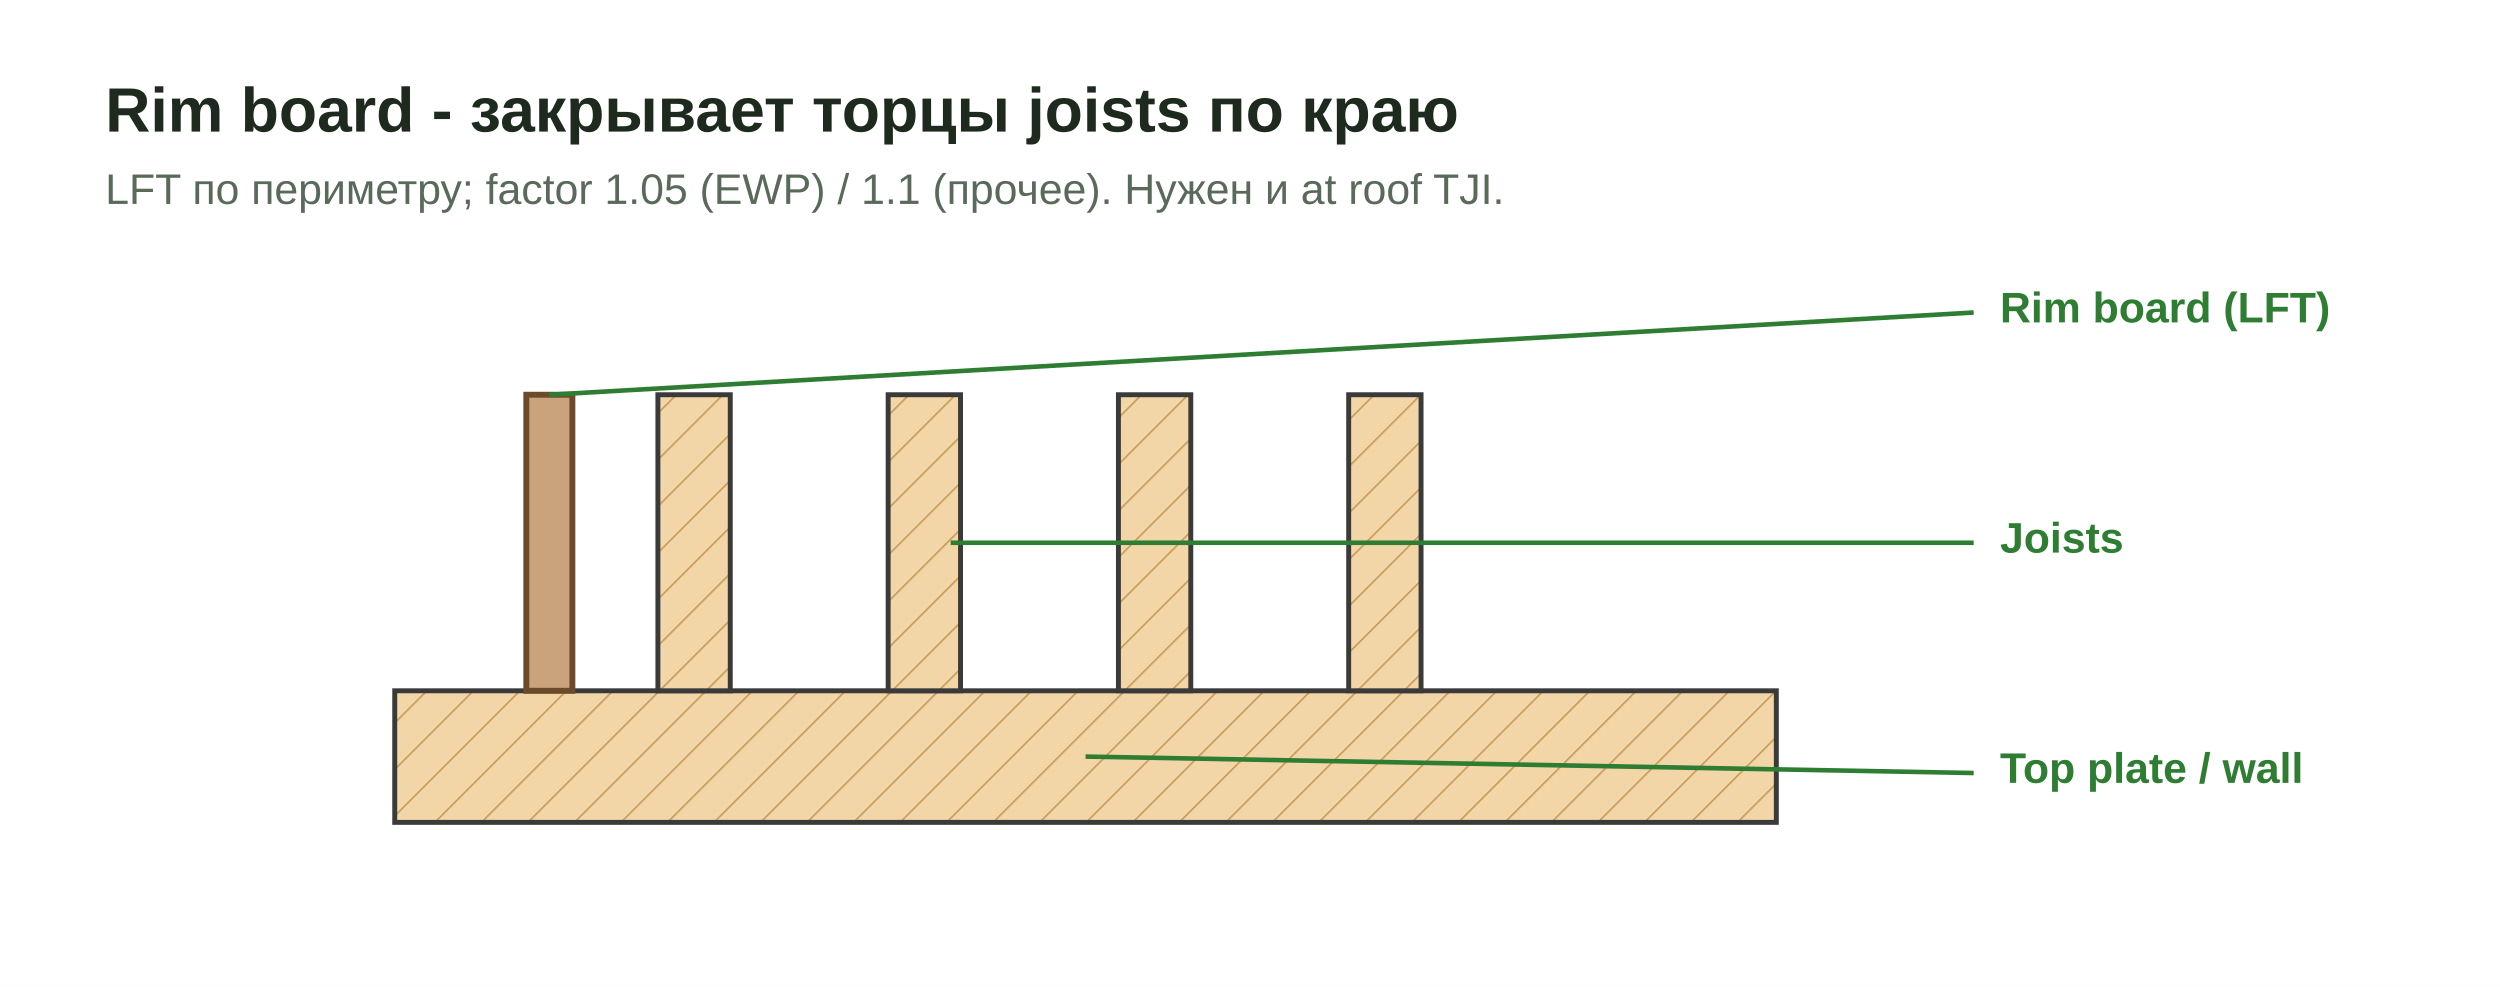
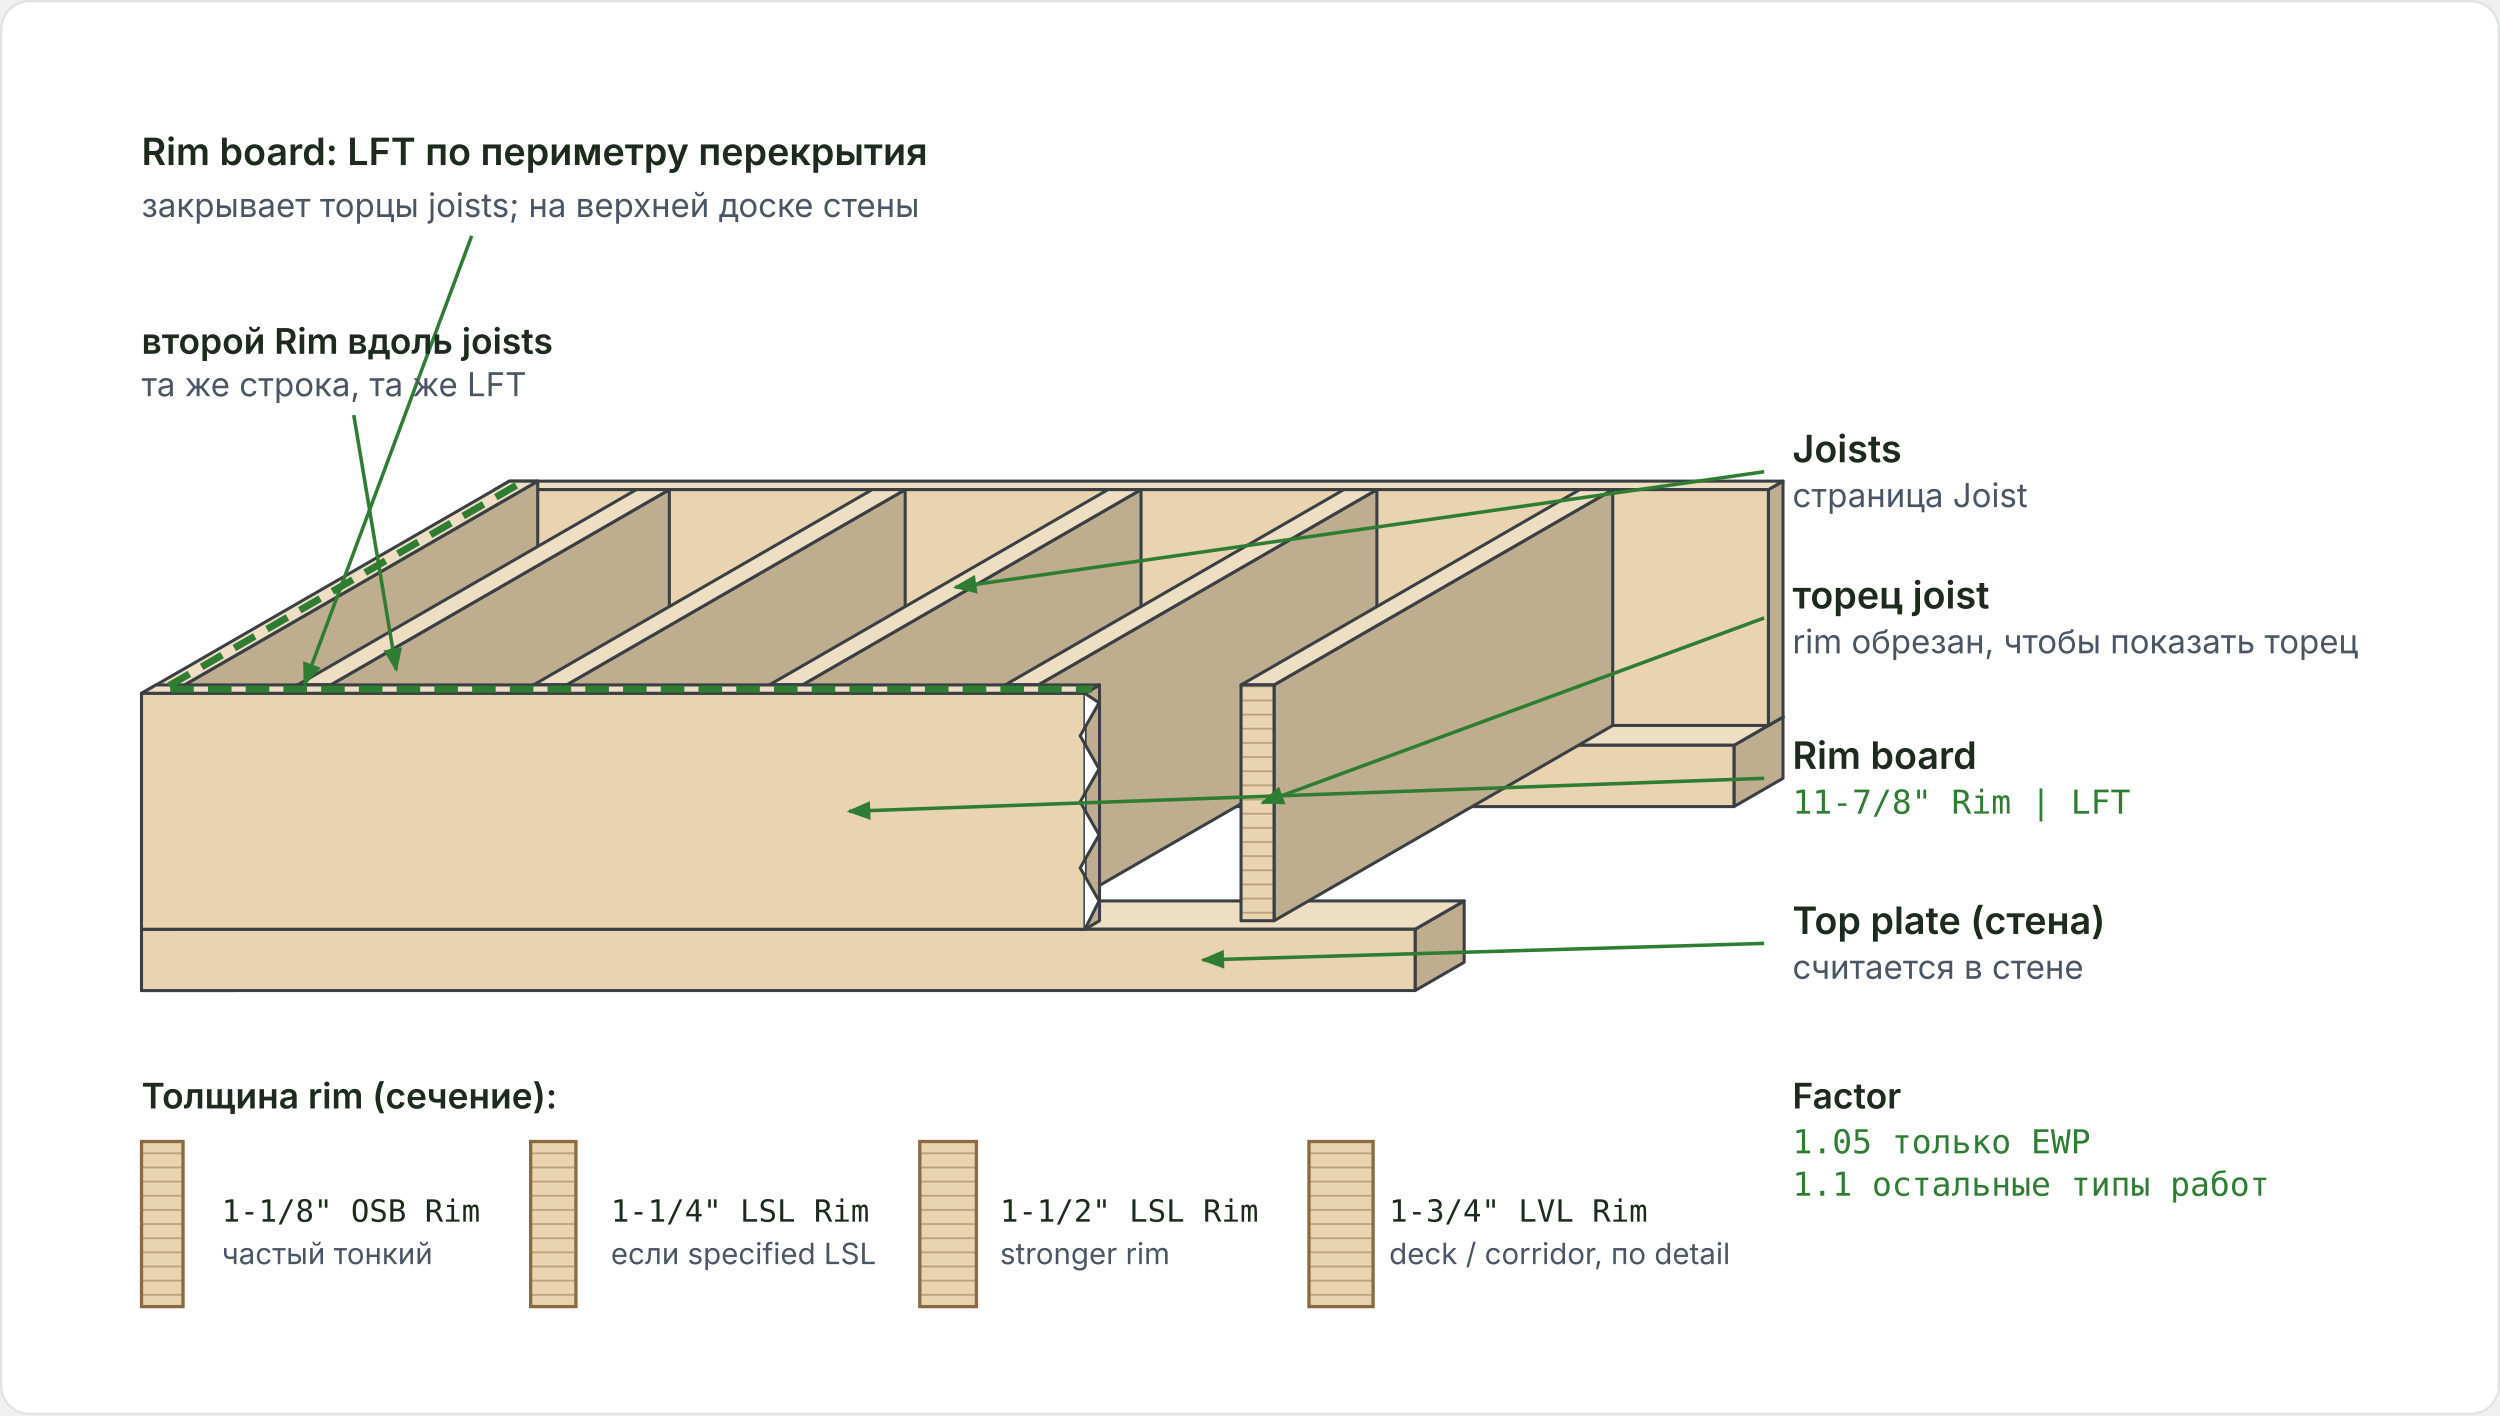
- <svg xmlns="http://www.w3.org/2000/svg" viewBox="0 0 760 300" role="img" aria-labelledby="t">
+ <svg xmlns="http://www.w3.org/2000/svg" viewBox="0 0 1060 600" role="img" aria-labelledby="t d">
  <defs>
-     <pattern id="w" width="10" height="10" patternUnits="userSpaceOnUse" patternTransform="rotate(45)">
-       <rect width="10" height="10" fill="#f2d6a8" />
-       <line x1="0" y1="0" x2="0" y2="10" stroke="#c89b5a" stroke-width="1" />
+     <marker id="arr" markerWidth="10" markerHeight="10" refX="9" refY="5" orient="auto" markerUnits="userSpaceOnUse">
+       <path d="M0,1 L0,9 L10,5 z" fill="#2e7d32" />
+     </marker>
+     <marker id="arrInk" markerWidth="10" markerHeight="10" refX="9" refY="5" orient="auto" markerUnits="userSpaceOnUse">
+       <path d="M0,1 L0,9 L10,5 z" fill="#3a3f44" />
+     </marker>
+     <marker id="arrRed" markerWidth="10" markerHeight="10" refX="9" refY="5" orient="auto" markerUnits="userSpaceOnUse">
+       <path d="M0,1 L0,9 L10,5 z" fill="#c62828" />
+     </marker>
+     <marker id="dot" markerWidth="8" markerHeight="8" refX="4" refY="4" markerUnits="userSpaceOnUse">
+       <circle cx="4" cy="4" r="3" fill="#2e7d32" />
+     </marker>
+     <marker id="tick" markerWidth="8" markerHeight="8" refX="4" refY="4" orient="auto" markerUnits="userSpaceOnUse">
+       <path d="M4,0 L4,8" stroke="#3a3f44" stroke-width="1.4" />
+     </marker>
+     <pattern id="wood" width="12" height="12" patternUnits="userSpaceOnUse" patternTransform="rotate(45)">
+       <rect width="12" height="12" fill="#e9d3b0" />
+       <line x1="0" y1="0" x2="0" y2="12" stroke="#8a6a3f" stroke-width="0.9" opacity="0.55" />
    </pattern>
-     <style>.t{font:700 19px "Segoe UI",Arial,sans-serif;fill:#1f2a1f}.s{font:400 13px "Segoe UI",Arial,sans-serif;fill:#5a6a5a}.l{font:600 13px "Segoe UI",Arial,sans-serif;fill:#2e7d32}.b{stroke:#3a3a3a;stroke-width:1.5;fill:url(#w)}</style>
+     <pattern id="pt" width="12" height="12" patternUnits="userSpaceOnUse" patternTransform="rotate(45)">
+       <rect width="12" height="12" fill="#cfa26a" />
+       <line x1="0" y1="0" x2="0" y2="12" stroke="#6c4b2a" stroke-width="1" opacity="0.6" />
+     </pattern>
+     <pattern id="conc" width="10" height="10" patternUnits="userSpaceOnUse">
+       <rect width="10" height="10" fill="#cfd4d8" />
+       <circle cx="2.5" cy="2.5" r="1" fill="#6b7378" opacity="0.7" />
+       <circle cx="7" cy="6.5" r="1" fill="#6b7378" opacity="0.7" />
+     </pattern>
+     <pattern id="sheath" width="7" height="7" patternUnits="userSpaceOnUse">
+       <rect width="7" height="7" fill="#c9b27c" />
+       <circle cx="2" cy="2" r="0.8" fill="#7a6a3c" opacity="0.6" />
+       <circle cx="5" cy="5" r="0.8" fill="#7a6a3c" opacity="0.6" />
+     </pattern>
+     <pattern id="batt" width="20" height="16" patternUnits="userSpaceOnUse">
+       <rect width="20" height="16" fill="#fdf6e3" />
+       <path d="M0,8 Q5,0 10,8 T20,8" fill="none" stroke="#caa64a" stroke-width="1.2" />
+     </pattern>
+     <pattern id="rigid" width="8" height="8" patternUnits="userSpaceOnUse">
+       <rect width="8" height="8" fill="#fbe9c6" />
+       <path d="M0,8 L8,0" stroke="#d9a441" stroke-width="0.8" />
+     </pattern>
+     <pattern id="cmu" width="40" height="20" patternUnits="userSpaceOnUse">
+       <rect width="40" height="20" fill="#cfd4d8" />
+       <path d="M0,10 H40 M20,0 V10 M0,10 V20 M40,10 V20" stroke="#6b7378" stroke-width="1" fill="none" />
+     </pattern>
+     <pattern id="gyp" width="6" height="6" patternUnits="userSpaceOnUse">
+       <rect width="6" height="6" fill="#eef0f2" />
+     </pattern>
+     <pattern id="endgrain" width="6" height="6" patternUnits="userSpaceOnUse">
+       <rect width="6" height="6" fill="#e9d3b0" />
+       <path d="M0,3 H6" stroke="#8a6a3f" stroke-width="0.7" opacity="0.5" />
+     </pattern>
+     <pattern id="hatchRed" width="8" height="8" patternUnits="userSpaceOnUse" patternTransform="rotate(45)">
+       <rect width="8" height="8" fill="#fff" />
+       <line x1="0" y1="0" x2="0" y2="8" stroke="#c62828" stroke-width="1.2" opacity="0.6" />
+     </pattern>
+     <pattern id="hatchGrey" width="8" height="8" patternUnits="userSpaceOnUse" patternTransform="rotate(45)">
+       <rect width="8" height="8" fill="#f3f4f6" />
+       <line x1="0" y1="0" x2="0" y2="8" stroke="#9aa4ad" stroke-width="1" opacity="0.8" />
+     </pattern>
+     <style>
+       .ln{fill:none;stroke:#3a3f44;stroke-width:1.6;stroke-linejoin:round}
+       .thin{fill:none;stroke:#3a3f44;stroke-width:1.1}
+       .lab{font:600 16px Inter, "Segoe UI", Arial, sans-serif;fill:#1f2a1f}
+       .lab2{font:600 15px Inter, "Segoe UI", Arial, sans-serif;fill:#1f2a1f}
+       .note{font:400 14px Inter, "Segoe UI", Arial, sans-serif;fill:#4b5563}
+       .small{font:400 12.5px Inter, "Segoe UI", Arial, sans-serif;fill:#4b5563}
+       .mono{font:500 14px "JetBrains Mono", Consolas, monospace;fill:#2e7d32}
+       .mono2{font:500 13px "JetBrains Mono", Consolas, monospace;fill:#1f2a1f}
+       .side{font:700 13px Inter, "Segoe UI", Arial, sans-serif;fill:#8a98a5;letter-spacing:1px}
+       .lead{stroke:#2e7d32;stroke-width:1.5;fill:none;marker-end:url(#arr)}
+       .leadInk{stroke:#3a3f44;stroke-width:1.3;fill:none;marker-end:url(#arrInk)}
+       .leadRed{stroke:#c62828;stroke-width:1.5;fill:none;marker-end:url(#arrRed)}
+       .dim{stroke:#3a3f44;stroke-width:1.1;fill:none;marker-start:url(#tick);marker-end:url(#tick)}
+       .dimt{font:500 13px Inter, "Segoe UI", Arial, sans-serif;fill:#1f2a1f}
+       .numc{fill:#2e7d32;stroke:#fff;stroke-width:1.5}
+       .numt{font:700 13px Inter, "Segoe UI", Arial, sans-serif;fill:#fff;text-anchor:middle}
+       .h{font:700 15px Inter, "Segoe UI", Arial, sans-serif;fill:#1f2a1f}
+       .red{font:600 14px Inter, "Segoe UI", Arial, sans-serif;fill:#c62828}
+       .green{font:600 14px Inter, "Segoe UI", Arial, sans-serif;fill:#2e7d32}
+       .cap{font:400 13px Inter, "Segoe UI", Arial, sans-serif;fill:#1f2a1f}
+     </style>
  </defs>
-   <rect width="760" height="300" fill="#fff" />
-   <text class="t" x="32" y="40">Rim board - закрывает торцы joists по краю</text>
-   <text class="s" x="32" y="62">LFT по периметру; factor 1.05 (EWP) / 1.1 (прочее). Нужен и at roof TJI.</text>
-   <rect x="120" y="210" width="420" height="40" fill="url(#w)" stroke="#3a3a3a" stroke-width="1.5" />
-   <rect x="200" y="120" width="22" height="90" class="b" />
-   <rect x="270" y="120" width="22" height="90" class="b" />
-   <rect x="340" y="120" width="22" height="90" class="b" />
-   <rect x="410" y="120" width="22" height="90" class="b" />
-   <rect x="160" y="120" width="14" height="90" fill="#caa27b" stroke="#6c4b2a" stroke-width="1.8" />
-   <line x1="167" y1="120" x2="600" y2="95" stroke="#2e7d32" stroke-width="1.4" />
-   <text class="l" x="608" y="98">Rim board (LFT)</text>
-   <line x1="289" y1="165" x2="600" y2="165" stroke="#2e7d32" stroke-width="1.4" />
-   <text class="l" x="608" y="168">Joists</text>
-   <line x1="330" y1="230" x2="600" y2="235" stroke="#2e7d32" stroke-width="1.4" />
-   <text class="l" x="608" y="238">Top plate / wall</text>
+   <rect x="0.5" y="0.5" width="1059" height="599" rx="12" fill="#ffffff" stroke="#dfe3e8" />
+   <polygon points="735.2,342.0 756.0,330.0 756.0,304.0 735.2,316.0" fill="#bfad90" stroke="#3a3f44" stroke-width="1.3" stroke-linejoin="round" />
+   <polygon points="195.2,316.0 735.2,316.0 756.0,304.0 216.0,304.0" fill="#eedec3" stroke="#3a3f44" stroke-width="1.3" stroke-linejoin="round" />
+   <polygon points="195.2,342.0 735.2,342.0 735.2,316.0 195.2,316.0" fill="#e9d3b0" stroke="#3a3f44" stroke-width="1.3" stroke-linejoin="round" />
+   <polygon points="749.8,307.6 756.0,304.0 756.0,204.0 749.8,207.6" fill="#bfad90" stroke="#3a3f44" stroke-width="1.3" stroke-linejoin="round" />
+   <polygon points="209.8,207.6 749.8,207.6 756.0,204.0 216.0,204.0" fill="#eedec3" stroke="#3a3f44" stroke-width="1.3" stroke-linejoin="round" />
+   <polygon points="209.8,307.6 749.8,307.6 749.8,207.6 209.8,207.6" fill="#e9d3b0" stroke="#3a3f44" stroke-width="1.3" stroke-linejoin="round" />
+   <polygon points="100.0,420.0 256.0,330.0 256.0,304.0 100.0,394.0" fill="#bfad90" stroke="#3a3f44" stroke-width="1.3" stroke-linejoin="round" />
+   <polygon points="60.0,394.0 100.0,394.0 256.0,304.0 216.0,304.0" fill="#eedec3" stroke="#3a3f44" stroke-width="1.3" stroke-linejoin="round" />
+   <polygon points="60.0,420.0 100.0,420.0 100.0,394.0 60.0,394.0" fill="#e9d3b0" stroke="#3a3f44" stroke-width="1.3" stroke-linejoin="round" />
+   <polygon points="600.0,420.0 620.8,408.0 620.8,382.0 600.0,394.0" fill="#bfad90" stroke="#3a3f44" stroke-width="1.3" stroke-linejoin="round" />
+   <polygon points="60.0,394.0 600.0,394.0 620.8,382.0 80.8,382.0" fill="#eedec3" stroke="#3a3f44" stroke-width="1.3" stroke-linejoin="round" />
+   <polygon points="60.0,420.0 600.0,420.0 600.0,394.0 60.0,394.0" fill="#e9d3b0" stroke="#3a3f44" stroke-width="1.3" stroke-linejoin="round" />
+   <polygon points="72.0,394.0 228.0,304.0 228.0,204.0 72.0,294.0" fill="#bfad90" stroke="#3a3f44" stroke-width="1.3" stroke-linejoin="round" />
+   <polygon points="60.0,294.0 72.0,294.0 228.0,204.0 216.0,204.0" fill="#eedec3" stroke="#3a3f44" stroke-width="1.3" stroke-linejoin="round" />
+   <polygon points="60.0,394.0 72.0,394.0 72.0,294.0 60.0,294.0" fill="#e9d3b0" stroke="#3a3f44" stroke-width="1.3" stroke-linejoin="round" />
+   <polygon points="140.2,390.4 283.8,307.6 283.8,207.6 140.2,290.4" fill="#bfad90" stroke="#3a3f44" stroke-width="1.3" stroke-linejoin="round" />
+   <polygon points="126.2,290.4 140.2,290.4 283.8,207.6 269.8,207.6" fill="#eedec3" stroke="#3a3f44" stroke-width="1.3" stroke-linejoin="round" />
+   <polygon points="126.2,390.4 140.2,390.4 140.2,290.4 126.2,290.4" fill="url(#endgrain)" stroke="#3a3f44" stroke-width="1.3" stroke-linejoin="round" />
+   <polygon points="240.2,390.4 383.8,307.6 383.8,207.6 240.2,290.4" fill="#bfad90" stroke="#3a3f44" stroke-width="1.3" stroke-linejoin="round" />
+   <polygon points="226.2,290.4 240.2,290.4 383.8,207.6 369.8,207.6" fill="#eedec3" stroke="#3a3f44" stroke-width="1.3" stroke-linejoin="round" />
+   <polygon points="226.2,390.4 240.2,390.4 240.2,290.4 226.2,290.4" fill="url(#endgrain)" stroke="#3a3f44" stroke-width="1.3" stroke-linejoin="round" />
+   <polygon points="340.2,390.4 483.8,307.6 483.8,207.6 340.2,290.4" fill="#bfad90" stroke="#3a3f44" stroke-width="1.3" stroke-linejoin="round" />
+   <polygon points="326.2,290.4 340.2,290.4 483.8,207.6 469.8,207.6" fill="#eedec3" stroke="#3a3f44" stroke-width="1.3" stroke-linejoin="round" />
+   <polygon points="326.2,390.4 340.2,390.4 340.2,290.4 326.2,290.4" fill="url(#endgrain)" stroke="#3a3f44" stroke-width="1.3" stroke-linejoin="round" />
+   <polygon points="440.2,390.4 583.8,307.6 583.8,207.6 440.2,290.4" fill="#bfad90" stroke="#3a3f44" stroke-width="1.3" stroke-linejoin="round" />
+   <polygon points="426.2,290.4 440.2,290.4 583.8,207.6 569.8,207.6" fill="#eedec3" stroke="#3a3f44" stroke-width="1.3" stroke-linejoin="round" />
+   <polygon points="426.2,390.4 440.2,390.4 440.2,290.4 426.2,290.4" fill="url(#endgrain)" stroke="#3a3f44" stroke-width="1.3" stroke-linejoin="round" />
+   <polygon points="540.2,390.4 683.8,307.6 683.8,207.6 540.2,290.4" fill="#bfad90" stroke="#3a3f44" stroke-width="1.3" stroke-linejoin="round" />
+   <polygon points="526.2,290.4 540.2,290.4 683.8,207.6 669.8,207.6" fill="#eedec3" stroke="#3a3f44" stroke-width="1.3" stroke-linejoin="round" />
+   <polygon points="526.2,390.4 540.2,390.4 540.2,290.4 526.2,290.4" fill="url(#endgrain)" stroke="#3a3f44" stroke-width="1.3" stroke-linejoin="round" />
+   <polygon points="460.0,394.0 466.2,390.4 466.2,290.4 460.0,294.0" fill="#bfad90" stroke="#3a3f44" stroke-width="1.3" stroke-linejoin="round" />
+   <polygon points="60.0,294.0 460.0,294.0 466.2,290.4 66.2,290.4" fill="#eedec3" stroke="#3a3f44" stroke-width="1.3" stroke-linejoin="round" />
+   <polygon points="60.0,394.0 460.0,394.0 460.0,294.0 60.0,294.0" fill="#e9d3b0" stroke="#3a3f44" stroke-width="1.3" stroke-linejoin="round" />
+   <path d="M460.0,394.0 l6,-12 l-8,-14 l8,-14 l-8,-14 l8,-14 l-8,-14 l8,-14 L460.0,294.0" fill="#fff" stroke="#3a3f44" stroke-width="1.3" />
+   <polyline points="218.9,205.8 69.1,292.2 463.1,292.2" fill="none" stroke="#2e7d32" stroke-width="3" stroke-dasharray="10 6" />
+   <text class="lab" x="60" y="70">Rim board: LFT по периметру перекрытия</text>
+   <text class="note" x="60" y="92">закрывает торцы joists; на верхней доске стены</text>
+   <line class="lead" x1="200" y1="100" x2="129.12" y2="290.2" />
+   <text class="lab2" x="60" y="150">второй Rim вдоль joists</text>
+   <text class="note" x="60" y="168">та же строка, та же LFT</text>
+   <line class="lead" x1="150" y1="176" x2="168" y2="284" />
+   <line class="lead" x1="748" y1="262" x2="535.24" y2="340.4" />
+   <text class="lab" x="760" y="258">торец joist</text>
+   <text class="note" x="760" y="277">rim обрезан, чтобы показать торец</text>
+   <line class="lead" x1="748" y1="330" x2="360" y2="344" />
+   <text class="lab" x="760" y="326">Rim board</text>
+   <text class="mono" x="760" y="345">11-7/8" Rim | LFT</text>
+   <line class="lead" x1="748" y1="400" x2="510" y2="407" />
+   <text class="lab" x="760" y="396">Top plate (стена)</text>
+   <text class="note" x="760" y="415">считается в стене</text>
+   <line class="lead" x1="748" y1="200" x2="405" y2="249" />
+   <text class="lab" x="760" y="196">Joists</text>
+   <text class="note" x="760" y="215">страница Joist</text>
+   <text class="lab2" x="760" y="470">Factor</text>
+   <text class="mono" x="760" y="489">1.05 только EWP</text>
+   <text class="mono" x="760" y="507">1.1 остальные типы работ</text>
+   <text class="lab2" x="60" y="470">Толщина rim (сечение):</text>
+   <rect x="60" y="484" width="17.6" height="70" fill="url(#endgrain)" stroke="#8a6a3f" stroke-width="1.4" />
+   <text class="mono2" x="94" y="518">1-1/8" OSB Rim</text>
+   <text class="small" x="94" y="536">частый тонкий</text>
+   <rect x="225" y="484" width="19.2" height="70" fill="url(#endgrain)" stroke="#8a6a3f" stroke-width="1.4" />
+   <text class="mono2" x="259" y="518">1-1/4" LSL Rim</text>
+   <text class="small" x="259" y="536">если specified LSL</text>
+   <rect x="390" y="484" width="24" height="70" fill="url(#endgrain)" stroke="#8a6a3f" stroke-width="1.4" />
+   <text class="mono2" x="424" y="518">1-1/2" LSL Rim</text>
+   <text class="small" x="424" y="536">stronger rim</text>
+   <rect x="555" y="484" width="27.2" height="70" fill="url(#endgrain)" stroke="#8a6a3f" stroke-width="1.4" />
+   <text class="mono2" x="589" y="518">1-3/4" LVL Rim</text>
+   <text class="small" x="589" y="536">deck / corridor, по detail</text>
</svg>
